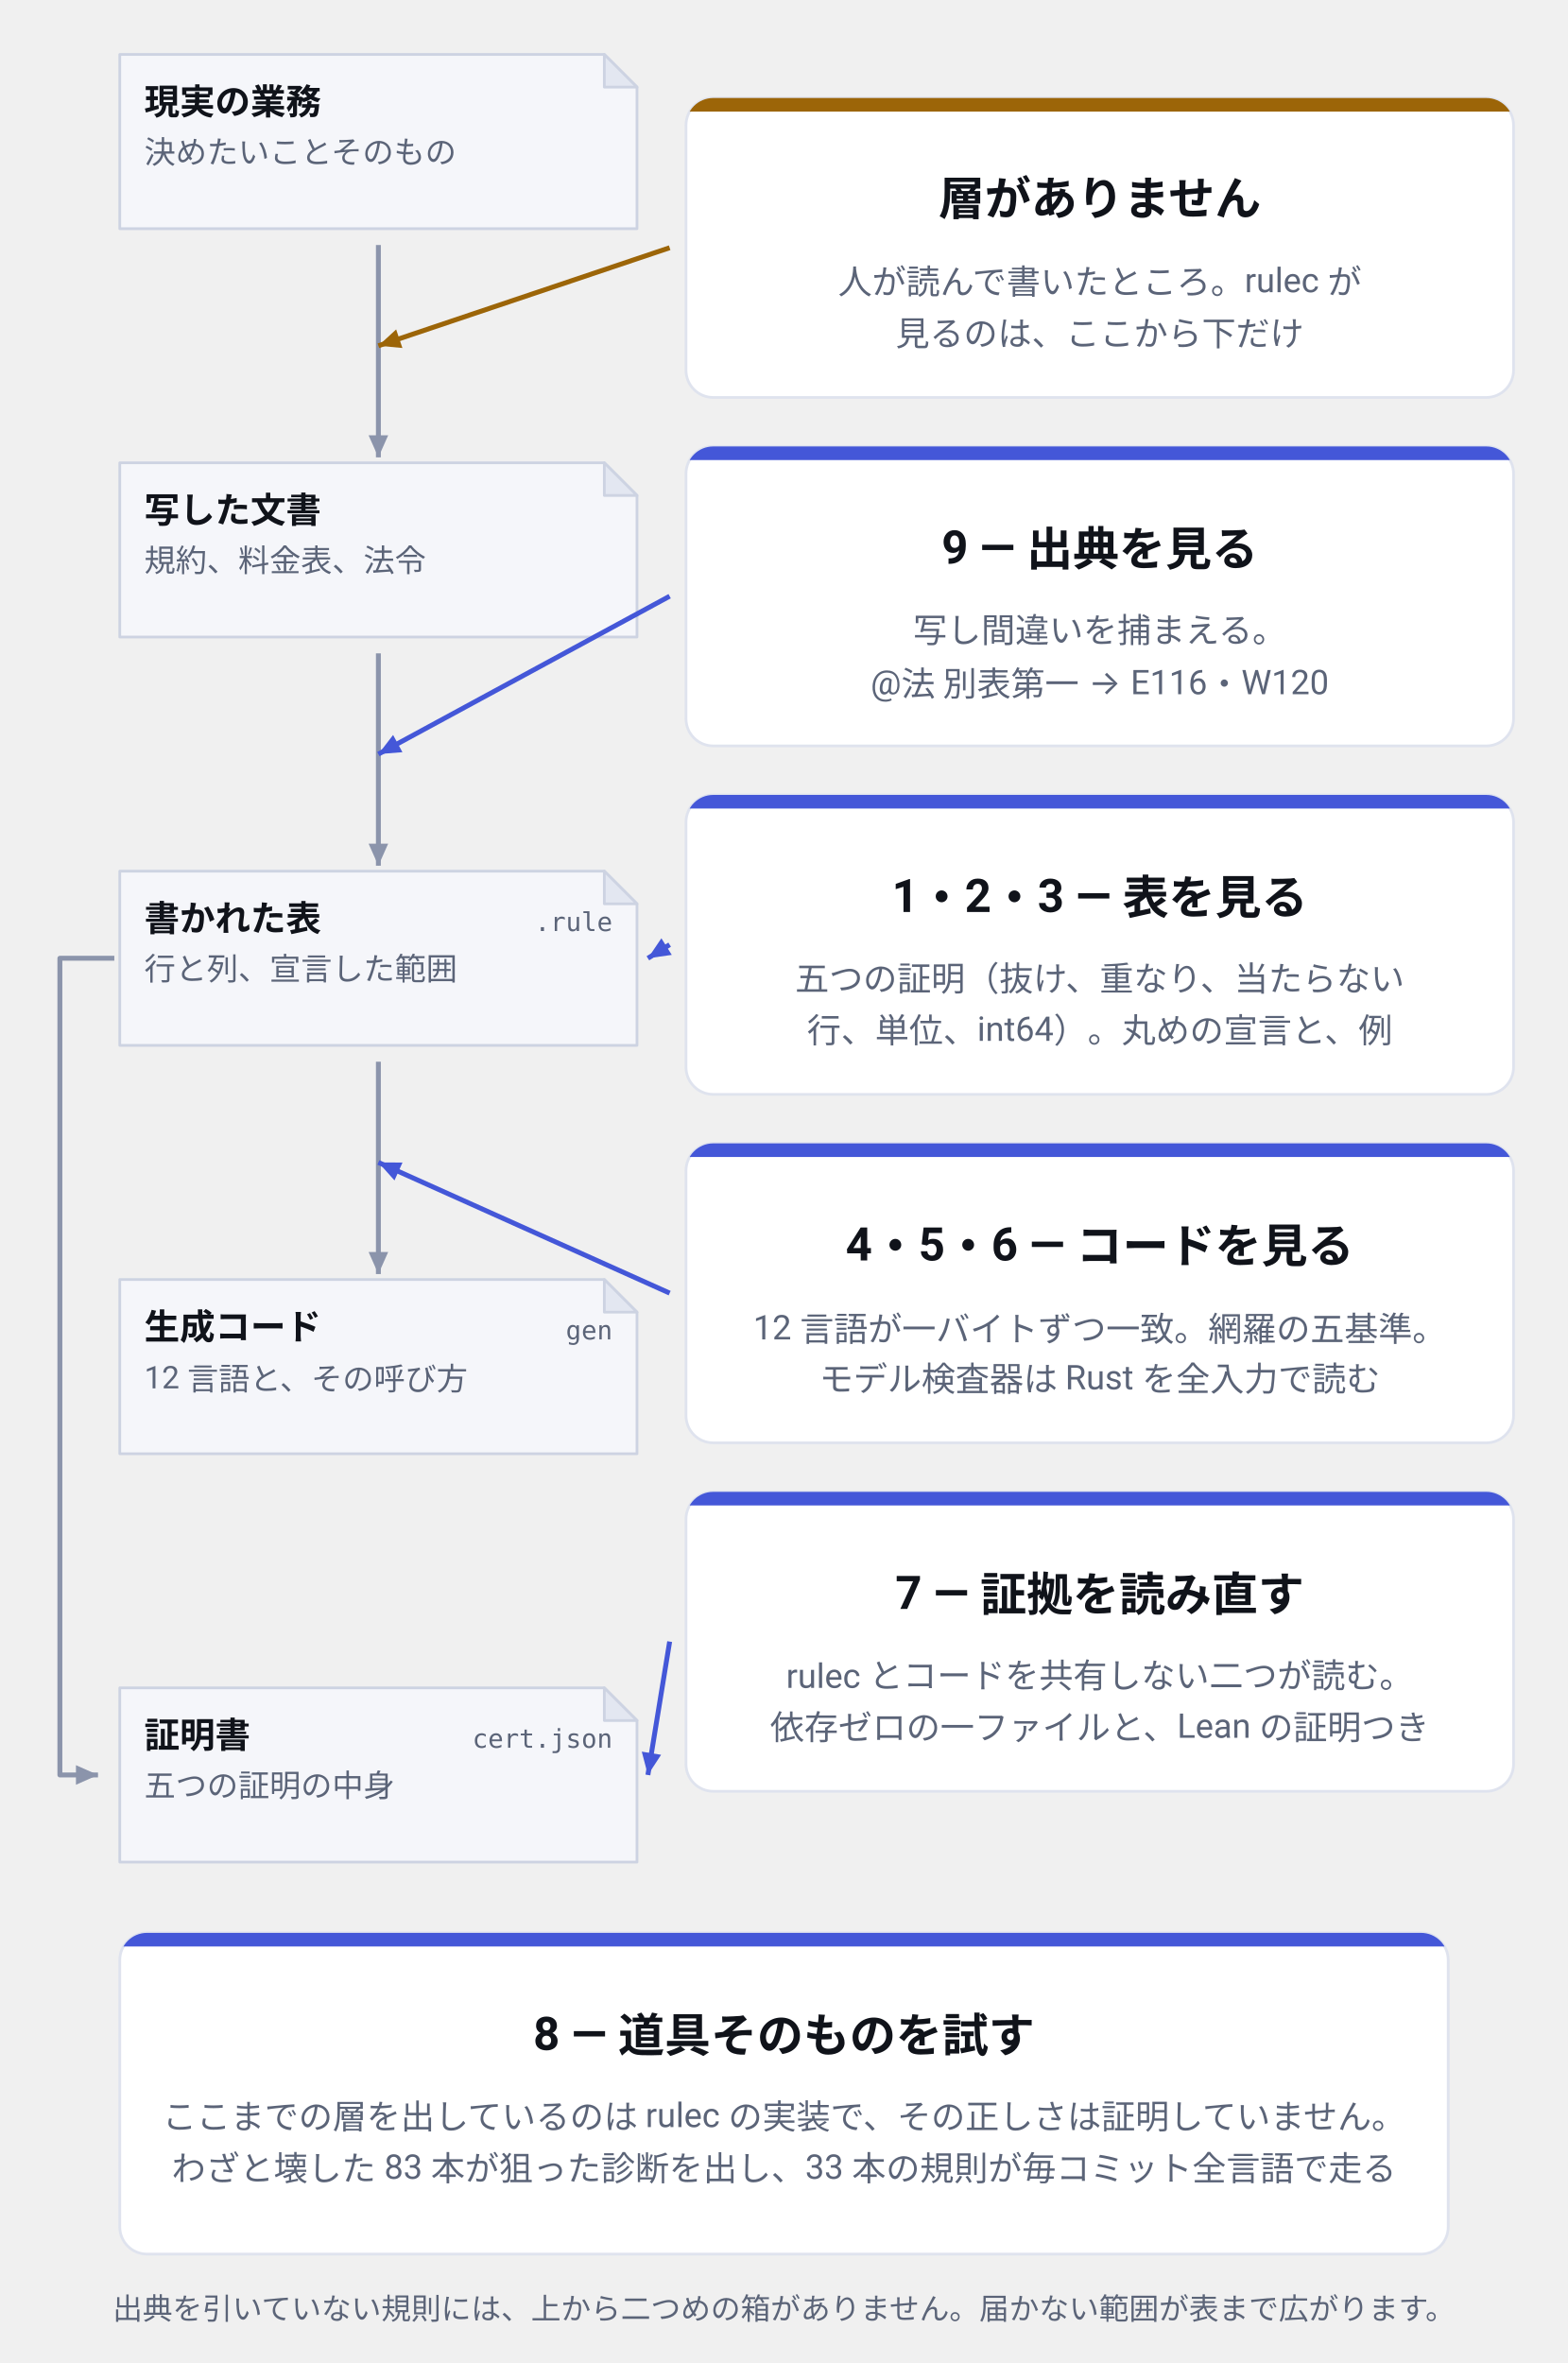
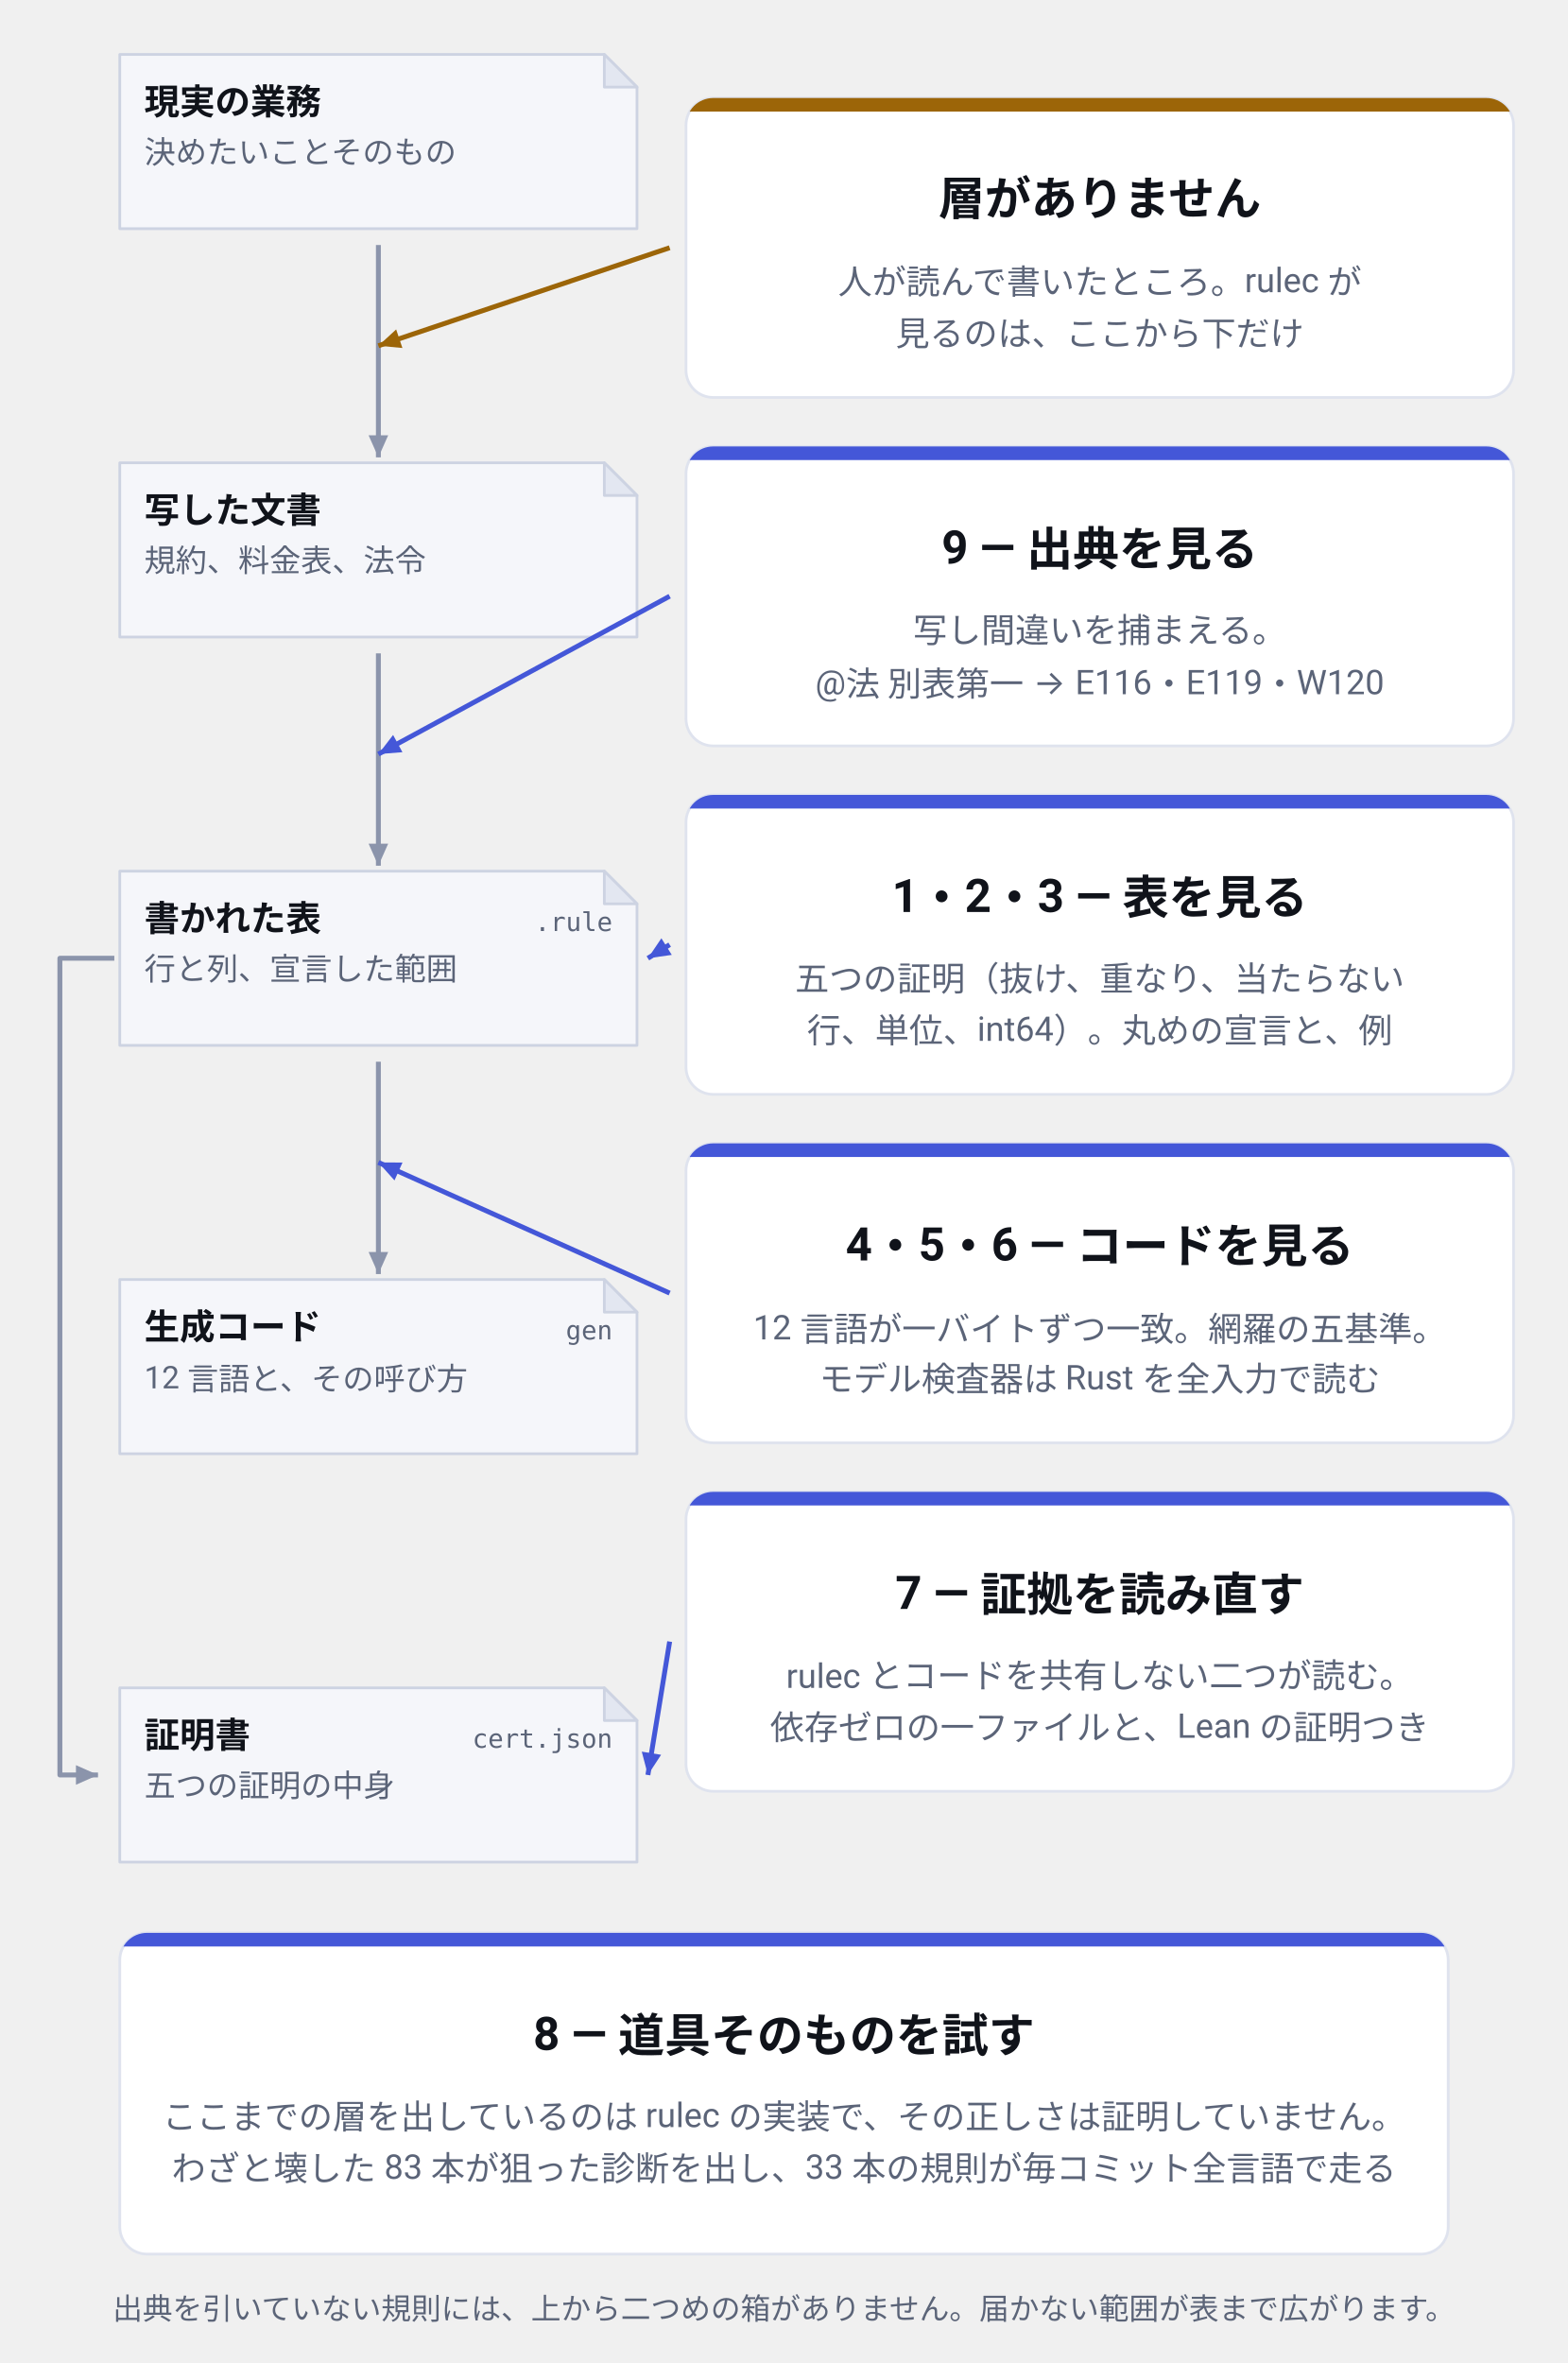
- <svg xmlns="http://www.w3.org/2000/svg" viewBox="0 0 576 868" width="576" height="868" role="img" aria-label="九つの層が、何と何のあいだを見張っているか。上から順に 現実の業務 → 写した文書 → 書かれた表 → 生成コード が並び、隣どうしは写しの関係にある。書かれた表からはもう一つ、証明書（cert.json、五つの証明の中身）が出ていて、左を回る線で表とつながっている。写した文書と書かれた表のあいだは 9 出典（E116・W120）が、書かれた表と生成コードのあいだは 4 ベクタ・5 網羅・6 モデル検査器が見張る。書かれた表そのものは 1 五つの証明・2 二つの宣言・3 例 が見て、証明書は 7 二つの再検査器が読み直す。いちばん上、現実の業務と写した文書のあいだには層が一つも無く、そこは人が読んで決めるところ。8 リポジトリのテストだけは継ぎ目ではなく、道具そのものに向いている。" font-family="-apple-system, BlinkMacSystemFont, &quot;Hiragino Sans&quot;, &quot;Noto Sans JP&quot;, &quot;Yu Gothic&quot;, Meiryo, &quot;Segoe UI&quot;, Roboto, sans-serif">
+ <svg xmlns="http://www.w3.org/2000/svg" viewBox="0 0 576 868" width="576" height="868" role="img" aria-label="九つの層が、何と何のあいだを見張っているか。上から順に 現実の業務 → 写した文書 → 書かれた表 → 生成コード が並び、隣どうしは写しの関係にある。書かれた表からはもう一つ、証明書（cert.json、五つの証明の中身）が出ていて、左を回る線で表とつながっている。写した文書と書かれた表のあいだは 9 出典（E116・E119・W120）が、書かれた表と生成コードのあいだは 4 ベクタ・5 網羅・6 モデル検査器が見張る。書かれた表そのものは 1 五つの証明・2 二つの宣言・3 例 が見て、証明書は 7 二つの再検査器が読み直す。いちばん上、現実の業務と写した文書のあいだには層が一つも無く、そこは人が読んで決めるところ。8 リポジトリのテストだけは継ぎ目ではなく、道具そのものに向いている。" font-family="-apple-system, BlinkMacSystemFont, &quot;Hiragino Sans&quot;, &quot;Noto Sans JP&quot;, &quot;Yu Gothic&quot;, Meiryo, &quot;Segoe UI&quot;, Roboto, sans-serif">
  <defs>
    <marker id="head-neutral" viewBox="0 0 10 10" refX="9" refY="5" markerWidth="9" markerHeight="9" markerUnits="userSpaceOnUse" orient="auto">
      <path d="M0,1 L9,5 L0,9 Z" fill="#8b94ab" />
    </marker>
    <marker id="head-accent" viewBox="0 0 10 10" refX="9" refY="5" markerWidth="9" markerHeight="9" markerUnits="userSpaceOnUse" orient="auto">
      <path d="M0,1 L9,5 L0,9 Z" fill="#4457d8" />
    </marker>
    <marker id="head-human" viewBox="0 0 10 10" refX="9" refY="5" markerWidth="9" markerHeight="9" markerUnits="userSpaceOnUse" orient="auto">
      <path d="M0,1 L9,5 L0,9 Z" fill="#9c6508" />
    </marker>
  </defs>
  <path d="M44,20 H222 L234,32 V84 H44 Z" fill="#f5f6fa" stroke="#cdd3e2" stroke-linejoin="round" />
  <path d="M222,20 V32 H234 Z" fill="#e3e7f1" stroke="#cdd3e2" stroke-linejoin="round" />
  <text x="53" y="42" font-size="13" font-weight="600" text-anchor="start" fill="#10131a">現実の業務</text>
  <text x="53" y="60" font-size="11.5" font-weight="400" text-anchor="start" fill="#5b6478">決めたいことそのもの</text>
  <path d="M44,170 H222 L234,182 V234 H44 Z" fill="#f5f6fa" stroke="#cdd3e2" stroke-linejoin="round" />
  <path d="M222,170 V182 H234 Z" fill="#e3e7f1" stroke="#cdd3e2" stroke-linejoin="round" />
  <text x="53" y="192" font-size="13" font-weight="600" text-anchor="start" fill="#10131a">写した文書</text>
  <text x="53" y="210" font-size="11.5" font-weight="400" text-anchor="start" fill="#5b6478">規約、料金表、法令</text>
  <path d="M44,320 H222 L234,332 V384 H44 Z" fill="#f5f6fa" stroke="#cdd3e2" stroke-linejoin="round" />
  <path d="M222,320 V332 H234 Z" fill="#e3e7f1" stroke="#cdd3e2" stroke-linejoin="round" />
  <text x="53" y="342" font-size="13" font-weight="600" text-anchor="start" fill="#10131a">書かれた表</text>
  <text x="225" y="342" font-size="9.5" font-weight="400" text-anchor="end" fill="#5b6478" font-family="ui-monospace, SFMono-Regular, Menlo, Consolas, monospace">.rule</text>
  <text x="53" y="360" font-size="11.5" font-weight="400" text-anchor="start" fill="#5b6478">行と列、宣言した範囲</text>
  <path d="M44,470 H222 L234,482 V534 H44 Z" fill="#f5f6fa" stroke="#cdd3e2" stroke-linejoin="round" />
  <path d="M222,470 V482 H234 Z" fill="#e3e7f1" stroke="#cdd3e2" stroke-linejoin="round" />
  <text x="53" y="492" font-size="13" font-weight="600" text-anchor="start" fill="#10131a">生成コード</text>
  <text x="225" y="492" font-size="9.5" font-weight="400" text-anchor="end" fill="#5b6478" font-family="ui-monospace, SFMono-Regular, Menlo, Consolas, monospace">gen</text>
  <text x="53" y="510" font-size="11.5" font-weight="400" text-anchor="start" fill="#5b6478">12 言語と、その呼び方</text>
  <path d="M44,620 H222 L234,632 V684 H44 Z" fill="#f5f6fa" stroke="#cdd3e2" stroke-linejoin="round" />
  <path d="M222,620 V632 H234 Z" fill="#e3e7f1" stroke="#cdd3e2" stroke-linejoin="round" />
  <text x="53" y="642" font-size="13" font-weight="600" text-anchor="start" fill="#10131a">証明書</text>
  <text x="225" y="642" font-size="9.5" font-weight="400" text-anchor="end" fill="#5b6478" font-family="ui-monospace, SFMono-Regular, Menlo, Consolas, monospace">cert.json</text>
  <text x="53" y="660" font-size="11.5" font-weight="400" text-anchor="start" fill="#5b6478">五つの証明の中身</text>
  <line x1="139.0" y1="90" x2="139.0" y2="168" stroke="#8b94ab" stroke-width="1.8" marker-end="url(#head-neutral)" />
  <line x1="139.0" y1="240" x2="139.0" y2="318" stroke="#8b94ab" stroke-width="1.8" marker-end="url(#head-neutral)" />
  <line x1="139.0" y1="390" x2="139.0" y2="468" stroke="#8b94ab" stroke-width="1.8" marker-end="url(#head-neutral)" />
  <path d="M42,352.0 H22 V652.0 H36" fill="none" stroke="#8b94ab" stroke-width="1.8" stroke-linejoin="round" marker-end="url(#head-neutral)" />
  <clipPath id="clip-c0">
    <rect x="252" y="36" width="304" height="110" rx="10" />
  </clipPath>
  <rect x="252" y="36" width="304" height="110" rx="10" fill="#ffffff" stroke="#dfe3ee" />
  <rect x="252" y="36" width="304" height="5" fill="#9c6508" clip-path="url(#clip-c0)" />
  <text x="404.0" y="79" font-size="17" font-weight="700" text-anchor="middle" fill="#10131a">層がありません</text>
  <text x="404.0" y="108" font-size="12.5" font-weight="400" text-anchor="middle" fill="#5b6478">人が読んで書いたところ。rulec が</text>
  <text x="404.0" y="127" font-size="12.5" font-weight="400" text-anchor="middle" fill="#5b6478">見るのは、ここから下だけ</text>
  <line x1="246" y1="91.0" x2="139.0" y2="127.0" stroke="#9c6508" stroke-width="1.8" marker-end="url(#head-human)" />
  <clipPath id="clip-c1">
    <rect x="252" y="164" width="304" height="110" rx="10" />
  </clipPath>
  <rect x="252" y="164" width="304" height="110" rx="10" fill="#ffffff" stroke="#dfe3ee" />
  <rect x="252" y="164" width="304" height="5" fill="#4457d8" clip-path="url(#clip-c1)" />
  <text x="404.0" y="207" font-size="17" font-weight="700" text-anchor="middle" fill="#10131a">9 — 出典を見る</text>
  <text x="404.0" y="236" font-size="12.5" font-weight="400" text-anchor="middle" fill="#5b6478">写し間違いを捕まえる。</text>
-   <text x="404.0" y="255" font-size="12.5" font-weight="400" text-anchor="middle" fill="#5b6478">@法 別表第一 → E116・W120</text>
+   <text x="404.0" y="255" font-size="12.5" font-weight="400" text-anchor="middle" fill="#5b6478">@法 別表第一 → E116・E119・W120</text>
  <line x1="246" y1="219.0" x2="139.0" y2="277.0" stroke="#4457d8" stroke-width="1.8" marker-end="url(#head-accent)" />
  <clipPath id="clip-c2">
    <rect x="252" y="292" width="304" height="110" rx="10" />
  </clipPath>
  <rect x="252" y="292" width="304" height="110" rx="10" fill="#ffffff" stroke="#dfe3ee" />
  <rect x="252" y="292" width="304" height="5" fill="#4457d8" clip-path="url(#clip-c2)" />
  <text x="404.0" y="335" font-size="17" font-weight="700" text-anchor="middle" fill="#10131a">1・2・3 — 表を見る</text>
  <text x="404.0" y="364" font-size="12.5" font-weight="400" text-anchor="middle" fill="#5b6478">五つの証明（抜け、重なり、当たらない</text>
  <text x="404.0" y="383" font-size="12.5" font-weight="400" text-anchor="middle" fill="#5b6478">行、単位、int64）。丸めの宣言と、例</text>
  <line x1="246" y1="347.0" x2="238" y2="352.0" stroke="#4457d8" stroke-width="1.8" marker-end="url(#head-accent)" />
  <clipPath id="clip-c3">
    <rect x="252" y="420" width="304" height="110" rx="10" />
  </clipPath>
  <rect x="252" y="420" width="304" height="110" rx="10" fill="#ffffff" stroke="#dfe3ee" />
  <rect x="252" y="420" width="304" height="5" fill="#4457d8" clip-path="url(#clip-c3)" />
  <text x="404.0" y="463" font-size="17" font-weight="700" text-anchor="middle" fill="#10131a">4・5・6 — コードを見る</text>
  <text x="404.0" y="492" font-size="12.5" font-weight="400" text-anchor="middle" fill="#5b6478">12 言語が一バイトずつ一致。網羅の五基準。</text>
  <text x="404.0" y="511" font-size="12.5" font-weight="400" text-anchor="middle" fill="#5b6478">モデル検査器は Rust を全入力で読む</text>
  <line x1="246" y1="475.0" x2="139.0" y2="427.0" stroke="#4457d8" stroke-width="1.8" marker-end="url(#head-accent)" />
  <clipPath id="clip-c4">
    <rect x="252" y="548" width="304" height="110" rx="10" />
  </clipPath>
  <rect x="252" y="548" width="304" height="110" rx="10" fill="#ffffff" stroke="#dfe3ee" />
  <rect x="252" y="548" width="304" height="5" fill="#4457d8" clip-path="url(#clip-c4)" />
  <text x="404.0" y="591" font-size="17" font-weight="700" text-anchor="middle" fill="#10131a">7 — 証拠を読み直す</text>
  <text x="404.0" y="620" font-size="12.5" font-weight="400" text-anchor="middle" fill="#5b6478">rulec とコードを共有しない二つが読む。</text>
  <text x="404.0" y="639" font-size="12.5" font-weight="400" text-anchor="middle" fill="#5b6478">依存ゼロの一ファイルと、Lean の証明つき</text>
  <line x1="246" y1="603.0" x2="238" y2="652.0" stroke="#4457d8" stroke-width="1.8" marker-end="url(#head-accent)" />
  <clipPath id="clip-foot">
    <rect x="44" y="710" width="488" height="118" rx="10" />
  </clipPath>
  <rect x="44" y="710" width="488" height="118" rx="10" fill="#ffffff" stroke="#dfe3ee" />
  <rect x="44" y="710" width="488" height="5" fill="#4457d8" clip-path="url(#clip-foot)" />
  <text x="288.0" y="753" font-size="17" font-weight="700" text-anchor="middle" fill="#10131a">8 — 道具そのものを試す</text>
  <text x="288.0" y="782" font-size="12.5" font-weight="400" text-anchor="middle" fill="#5b6478">ここまでの層を出しているのは rulec の実装で、その正しさは証明していません。</text>
  <text x="288.0" y="801" font-size="12.5" font-weight="400" text-anchor="middle" fill="#5b6478">わざと壊した 83 本が狙った診断を出し、33 本の規則が毎コミット全言語で走る</text>
  <text x="288.0" y="852" font-size="11" font-weight="400" text-anchor="middle" fill="#5b6478">出典を引いていない規則には、上から二つめの箱がありません。届かない範囲が表まで広がります。</text>
</svg>
